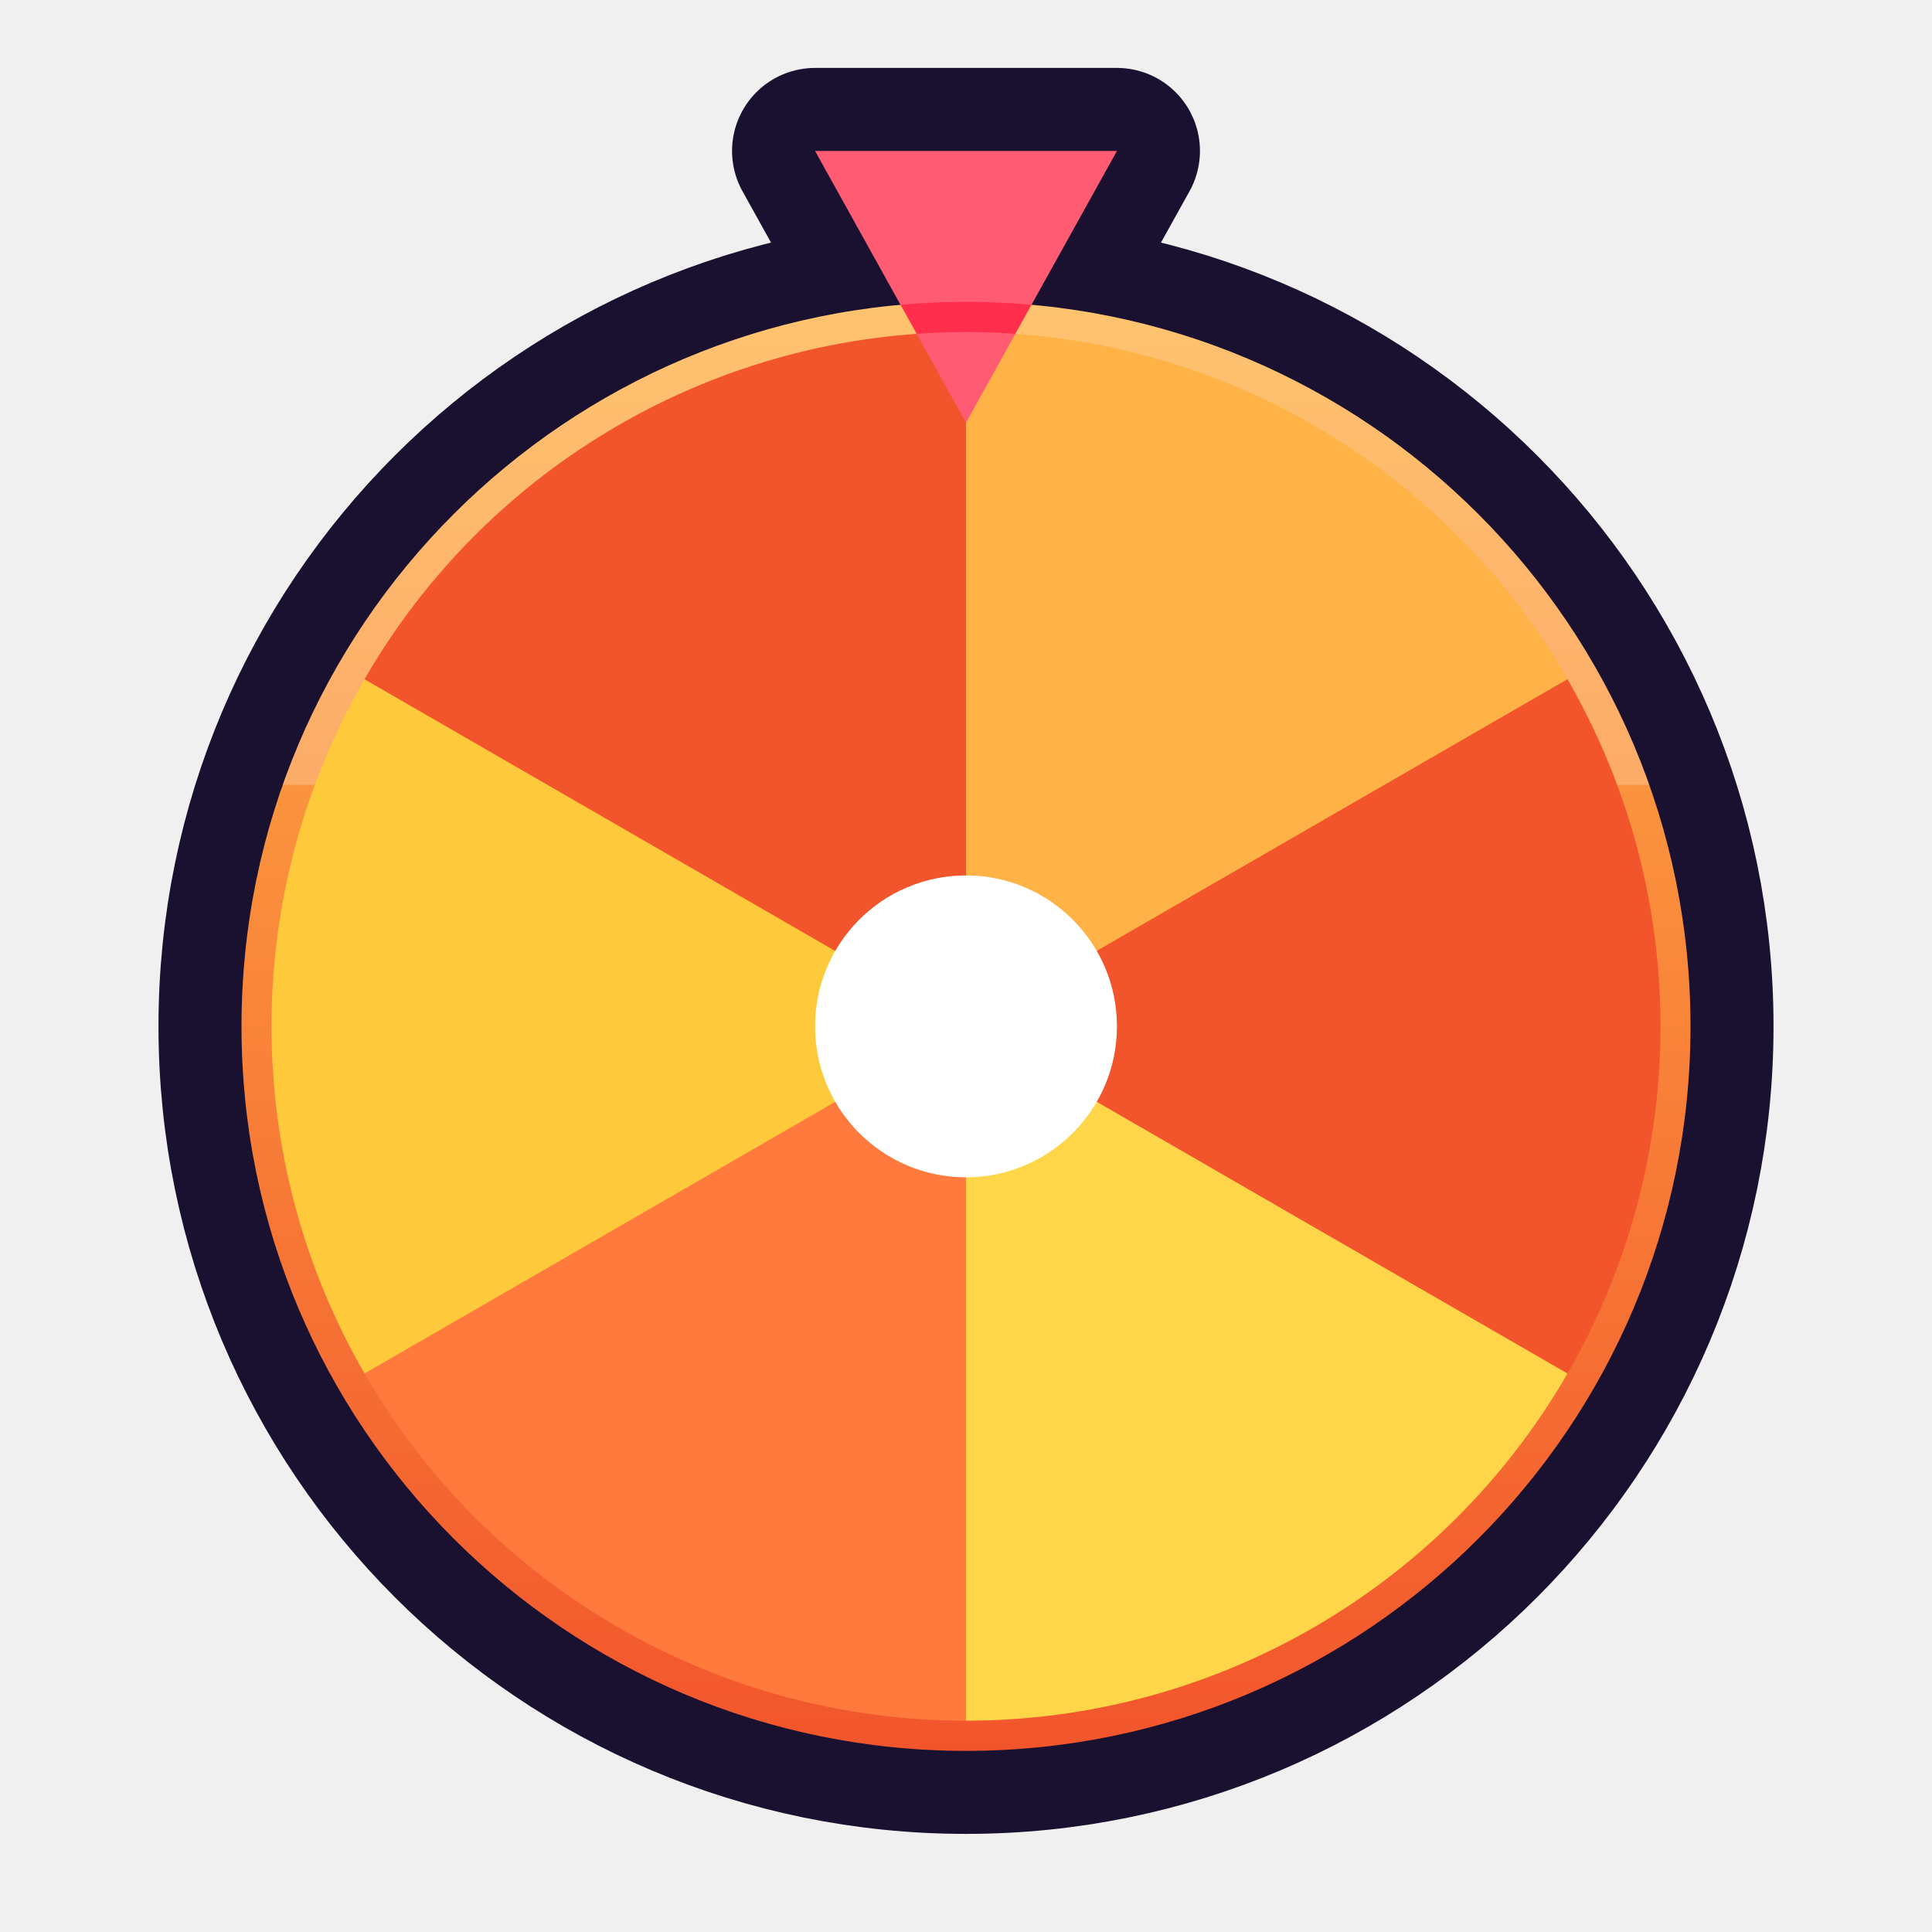
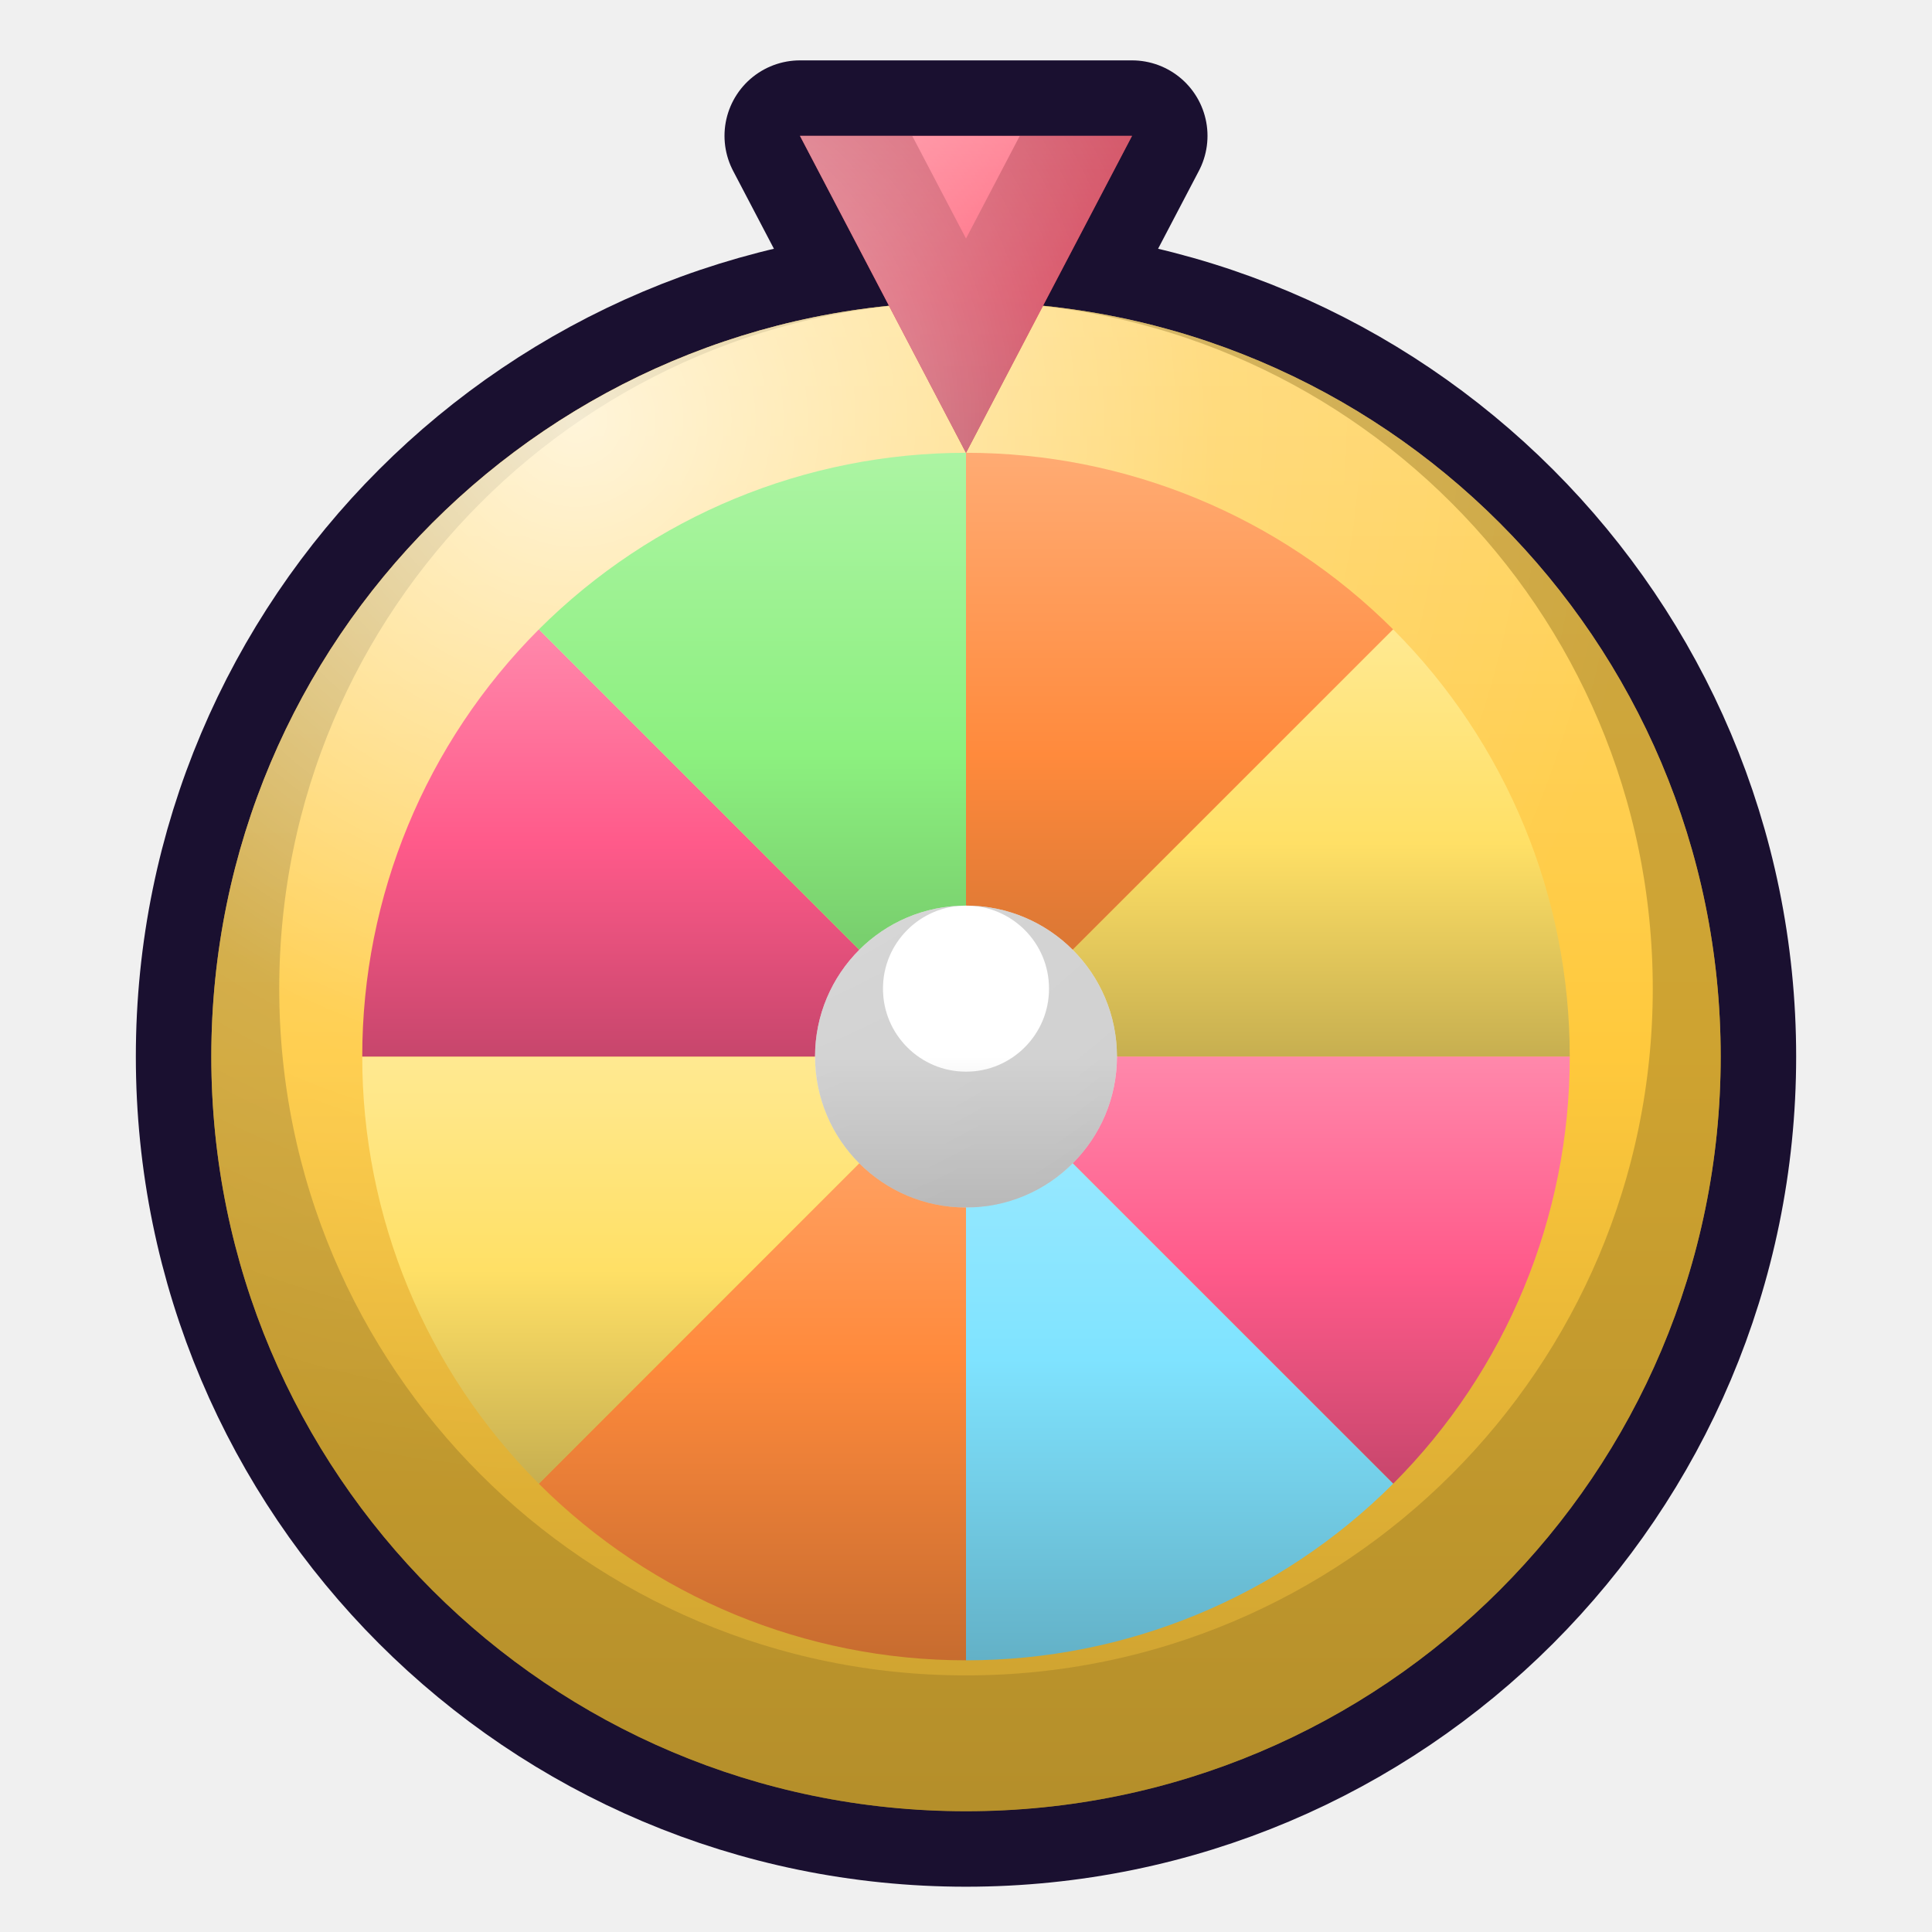
<svg xmlns="http://www.w3.org/2000/svg" viewBox="0 0 256 256" width="256" height="256">
  <defs>
-     <linearGradient id="g" x1="0" y1="0" x2="0" y2="1">
-       <stop offset="0" stop-color="#FFB347" />
-       <stop offset="1" stop-color="#F2552C" />
+     <linearGradient id="g0" x1="0" y1="0" x2="0" y2="1">
+       <stop offset="0" stop-color="#FFD873" />
+       <stop offset="0.5" stop-color="#FFC93C" />
+       <stop offset="1" stop-color="#C79D2F" />
    </linearGradient>
-     <clipPath id="c">
-       <path d="M32 136 A96 96 0 1 0 224 136 A96 96 0 1 0 32 136 Z" />
-       <path d="M128 136 L128.0 44.0 A92 92 0 0 1 207.7 90.0 Z" />
-       <path d="M128 136 L207.7 90.0 A92 92 0 0 1 207.7 182.0 Z" />
-       <path d="M128 136 L207.7 182.0 A92 92 0 0 1 128.0 228.0 Z" />
-       <path d="M128 136 L128.0 228.0 A92 92 0 0 1 48.3 182.0 Z" />
-       <path d="M128 136 L48.3 182.0 A92 92 0 0 1 48.3 90.0 Z" />
-       <path d="M128 136 L48.3 90.0 A92 92 0 0 1 128.0 44.0 Z" />
-       <path d="M108 136 A20 20 0 1 0 148 136 A20 20 0 1 0 108 136 Z" />
-       <path d="M108.0 20.0 L148.0 20.0 L128.0 56.0 Z" />
+     <clipPath id="c0">
+       <path d="M28 140 A100 100 0 1 0 228 140 A100 100 0 1 0 28 140 Z" />
    </clipPath>
+     <radialGradient id="h0" cx="0.3" cy="0.22" r="0.55">
+       <stop offset="0" stop-color="#FFFFFF" stop-opacity="0.75" />
+       <stop offset="0.6" stop-color="#FFFFFF" stop-opacity="0.12" />
+       <stop offset="1" stop-color="#FFFFFF" stop-opacity="0" />
+     </radialGradient>
+     <linearGradient id="g1" x1="0" y1="0" x2="0" y2="1">
+       <stop offset="0" stop-color="#FFAB73" />
+       <stop offset="0.5" stop-color="#FF8A3C" />
+       <stop offset="1" stop-color="#C76C2F" />
+     </linearGradient>
+     <clipPath id="c1">
+       <path d="M128 140 L128.0 60.0 A80 80 0 0 1 184.6 83.4 Z" />
+     </clipPath>
+     <radialGradient id="h1" cx="0.3" cy="0.22" r="0.55">
+       <stop offset="0" stop-color="#FFFFFF" stop-opacity="0.75" />
+       <stop offset="0.6" stop-color="#FFFFFF" stop-opacity="0.12" />
+       <stop offset="1" stop-color="#FFFFFF" stop-opacity="0" />
+     </radialGradient>
+     <linearGradient id="g2" x1="0" y1="0" x2="0" y2="1">
+       <stop offset="0" stop-color="#FFE991" />
+       <stop offset="0.5" stop-color="#FFE066" />
+       <stop offset="1" stop-color="#C7AF50" />
+     </linearGradient>
+     <clipPath id="c2">
+       <path d="M128 140 L184.6 83.4 A80 80 0 0 1 208.0 140.0 Z" />
+     </clipPath>
+     <radialGradient id="h2" cx="0.3" cy="0.22" r="0.55">
+       <stop offset="0" stop-color="#FFFFFF" stop-opacity="0.75" />
+       <stop offset="0.6" stop-color="#FFFFFF" stop-opacity="0.12" />
+       <stop offset="1" stop-color="#FFFFFF" stop-opacity="0" />
+     </radialGradient>
+     <linearGradient id="g3" x1="0" y1="0" x2="0" y2="1">
+       <stop offset="0" stop-color="#FF88AB" />
+       <stop offset="0.5" stop-color="#FF5A8A" />
+       <stop offset="1" stop-color="#C7466C" />
+     </linearGradient>
+     <clipPath id="c3">
+       <path d="M128 140 L208.0 140.0 A80 80 0 0 1 184.6 196.6 Z" />
+     </clipPath>
+     <radialGradient id="h3" cx="0.3" cy="0.22" r="0.55">
+       <stop offset="0" stop-color="#FFFFFF" stop-opacity="0.75" />
+       <stop offset="0.6" stop-color="#FFFFFF" stop-opacity="0.12" />
+       <stop offset="1" stop-color="#FFFFFF" stop-opacity="0" />
+     </radialGradient>
+     <linearGradient id="g4" x1="0" y1="0" x2="0" y2="1">
+       <stop offset="0" stop-color="#A3EBFF" />
+       <stop offset="0.5" stop-color="#7FE3FF" />
+       <stop offset="1" stop-color="#63B1C7" />
+     </linearGradient>
+     <clipPath id="c4">
+       <path d="M128 140 L184.6 196.6 A80 80 0 0 1 128.0 220.0 Z" />
+     </clipPath>
+     <radialGradient id="h4" cx="0.3" cy="0.22" r="0.55">
+       <stop offset="0" stop-color="#FFFFFF" stop-opacity="0.75" />
+       <stop offset="0.6" stop-color="#FFFFFF" stop-opacity="0.12" />
+       <stop offset="1" stop-color="#FFFFFF" stop-opacity="0" />
+     </radialGradient>
+     <linearGradient id="g5" x1="0" y1="0" x2="0" y2="1">
+       <stop offset="0" stop-color="#FFAB73" />
+       <stop offset="0.5" stop-color="#FF8A3C" />
+       <stop offset="1" stop-color="#C76C2F" />
+     </linearGradient>
+     <clipPath id="c5">
+       <path d="M128 140 L128.0 220.0 A80 80 0 0 1 71.4 196.6 Z" />
+     </clipPath>
+     <radialGradient id="h5" cx="0.3" cy="0.22" r="0.55">
+       <stop offset="0" stop-color="#FFFFFF" stop-opacity="0.75" />
+       <stop offset="0.6" stop-color="#FFFFFF" stop-opacity="0.12" />
+       <stop offset="1" stop-color="#FFFFFF" stop-opacity="0" />
+     </radialGradient>
+     <linearGradient id="g6" x1="0" y1="0" x2="0" y2="1">
+       <stop offset="0" stop-color="#FFE991" />
+       <stop offset="0.5" stop-color="#FFE066" />
+       <stop offset="1" stop-color="#C7AF50" />
+     </linearGradient>
+     <clipPath id="c6">
+       <path d="M128 140 L71.4 196.6 A80 80 0 0 1 48.0 140.0 Z" />
+     </clipPath>
+     <radialGradient id="h6" cx="0.3" cy="0.22" r="0.55">
+       <stop offset="0" stop-color="#FFFFFF" stop-opacity="0.75" />
+       <stop offset="0.6" stop-color="#FFFFFF" stop-opacity="0.12" />
+       <stop offset="1" stop-color="#FFFFFF" stop-opacity="0" />
+     </radialGradient>
+     <linearGradient id="g7" x1="0" y1="0" x2="0" y2="1">
+       <stop offset="0" stop-color="#FF88AB" />
+       <stop offset="0.5" stop-color="#FF5A8A" />
+       <stop offset="1" stop-color="#C7466C" />
+     </linearGradient>
+     <clipPath id="c7">
+       <path d="M128 140 L48.0 140.0 A80 80 0 0 1 71.4 83.4 Z" />
+     </clipPath>
+     <radialGradient id="h7" cx="0.3" cy="0.22" r="0.55">
+       <stop offset="0" stop-color="#FFFFFF" stop-opacity="0.75" />
+       <stop offset="0.6" stop-color="#FFFFFF" stop-opacity="0.12" />
+       <stop offset="1" stop-color="#FFFFFF" stop-opacity="0" />
+     </radialGradient>
+     <linearGradient id="g8" x1="0" y1="0" x2="0" y2="1">
+       <stop offset="0" stop-color="#ACF4A3" />
+       <stop offset="0.5" stop-color="#8CF07F" />
+       <stop offset="1" stop-color="#6DBB63" />
+     </linearGradient>
+     <clipPath id="c8">
+       <path d="M128 140 L71.4 83.4 A80 80 0 0 1 128.0 60.0 Z" />
+     </clipPath>
+     <radialGradient id="h8" cx="0.3" cy="0.22" r="0.55">
+       <stop offset="0" stop-color="#FFFFFF" stop-opacity="0.75" />
+       <stop offset="0.6" stop-color="#FFFFFF" stop-opacity="0.12" />
+       <stop offset="1" stop-color="#FFFFFF" stop-opacity="0" />
+     </radialGradient>
+     <linearGradient id="g9" x1="0" y1="0" x2="0" y2="1">
+       <stop offset="0" stop-color="#FFFFFF" />
+       <stop offset="0.5" stop-color="#FFFFFF" />
+       <stop offset="1" stop-color="#C7C7C7" />
+     </linearGradient>
+     <clipPath id="c9">
+       <path d="M108 140 A20 20 0 1 0 148 140 A20 20 0 1 0 108 140 Z" />
+     </clipPath>
+     <radialGradient id="h9" cx="0.3" cy="0.22" r="0.55">
+       <stop offset="0" stop-color="#FFFFFF" stop-opacity="0.75" />
+       <stop offset="0.6" stop-color="#FFFFFF" stop-opacity="0.12" />
+       <stop offset="1" stop-color="#FFFFFF" stop-opacity="0" />
+     </radialGradient>
+     <linearGradient id="g10" x1="0" y1="0" x2="0" y2="1">
+       <stop offset="0" stop-color="#FF697F" />
+       <stop offset="0.5" stop-color="#FF2E4D" />
+       <stop offset="1" stop-color="#C7243C" />
+     </linearGradient>
+     <clipPath id="c10">
+       <path d="M106.0 18.0 L150.0 18.0 L128.0 60.0 Z" />
+     </clipPath>
+     <radialGradient id="h10" cx="0.3" cy="0.22" r="0.55">
+       <stop offset="0" stop-color="#FFFFFF" stop-opacity="0.75" />
+       <stop offset="0.6" stop-color="#FFFFFF" stop-opacity="0.12" />
+       <stop offset="1" stop-color="#FFFFFF" stop-opacity="0" />
+     </radialGradient>
  </defs>
-   <g fill="#1A1030" opacity="0.45" transform="translate(0 10)">
-     <path d="M32 136 A96 96 0 1 0 224 136 A96 96 0 1 0 32 136 Z" />
-     <path d="M128 136 L128.0 44.0 A92 92 0 0 1 207.7 90.0 Z" />
-     <path d="M128 136 L207.7 90.0 A92 92 0 0 1 207.7 182.0 Z" />
-     <path d="M128 136 L207.7 182.0 A92 92 0 0 1 128.0 228.0 Z" />
-     <path d="M128 136 L128.0 228.0 A92 92 0 0 1 48.3 182.0 Z" />
-     <path d="M128 136 L48.3 182.0 A92 92 0 0 1 48.3 90.0 Z" />
-     <path d="M128 136 L48.3 90.0 A92 92 0 0 1 128.0 44.0 Z" />
-     <path d="M108 136 A20 20 0 1 0 148 136 A20 20 0 1 0 108 136 Z" />
-     <path d="M108.0 20.0 L148.0 20.0 L128.0 56.0 Z" />
+   <g fill="#1A1030" opacity="0.35" transform="translate(4 9)">
+     <path d="M28 140 A100 100 0 1 0 228 140 A100 100 0 1 0 28 140 Z" />
+     <path d="M128 140 L128.0 60.0 A80 80 0 0 1 184.6 83.4 Z" />
+     <path d="M128 140 L184.6 83.4 A80 80 0 0 1 208.0 140.0 Z" />
+     <path d="M128 140 L208.0 140.0 A80 80 0 0 1 184.6 196.6 Z" />
+     <path d="M128 140 L184.6 196.6 A80 80 0 0 1 128.0 220.0 Z" />
+     <path d="M128 140 L128.0 220.0 A80 80 0 0 1 71.4 196.6 Z" />
+     <path d="M128 140 L71.4 196.6 A80 80 0 0 1 48.0 140.0 Z" />
+     <path d="M128 140 L48.0 140.0 A80 80 0 0 1 71.4 83.4 Z" />
+     <path d="M128 140 L71.4 83.4 A80 80 0 0 1 128.0 60.0 Z" />
+     <path d="M108 140 A20 20 0 1 0 148 140 A20 20 0 1 0 108 140 Z" />
+     <path d="M106.0 18.0 L150.0 18.0 L128.0 60.0 Z" />
  </g>
-   <g fill="none" stroke="#1A1030" stroke-width="22" stroke-linejoin="round" stroke-linecap="round">
-     <path d="M32 136 A96 96 0 1 0 224 136 A96 96 0 1 0 32 136 Z" />
-     <path d="M128 136 L128.0 44.0 A92 92 0 0 1 207.7 90.0 Z" />
-     <path d="M128 136 L207.7 90.0 A92 92 0 0 1 207.7 182.0 Z" />
-     <path d="M128 136 L207.7 182.0 A92 92 0 0 1 128.0 228.0 Z" />
-     <path d="M128 136 L128.0 228.0 A92 92 0 0 1 48.3 182.0 Z" />
-     <path d="M128 136 L48.3 182.0 A92 92 0 0 1 48.3 90.0 Z" />
-     <path d="M128 136 L48.3 90.0 A92 92 0 0 1 128.0 44.0 Z" />
-     <path d="M108 136 A20 20 0 1 0 148 136 A20 20 0 1 0 108 136 Z" />
-     <path d="M108.0 20.0 L148.0 20.0 L128.0 56.0 Z" />
+   <g fill="none" stroke="#1A1030" stroke-width="20" stroke-linejoin="round" stroke-linecap="round">
+     <path d="M28 140 A100 100 0 1 0 228 140 A100 100 0 1 0 28 140 Z" />
+     <path d="M128 140 L128.0 60.0 A80 80 0 0 1 184.6 83.4 Z" />
+     <path d="M128 140 L184.6 83.4 A80 80 0 0 1 208.0 140.0 Z" />
+     <path d="M128 140 L208.0 140.0 A80 80 0 0 1 184.6 196.6 Z" />
+     <path d="M128 140 L184.6 196.6 A80 80 0 0 1 128.0 220.0 Z" />
+     <path d="M128 140 L128.0 220.0 A80 80 0 0 1 71.4 196.6 Z" />
+     <path d="M128 140 L71.4 196.6 A80 80 0 0 1 48.0 140.0 Z" />
+     <path d="M128 140 L48.0 140.0 A80 80 0 0 1 71.4 83.4 Z" />
+     <path d="M128 140 L71.4 83.4 A80 80 0 0 1 128.0 60.0 Z" />
+     <path d="M108 140 A20 20 0 1 0 148 140 A20 20 0 1 0 108 140 Z" />
+     <path d="M106.0 18.0 L150.0 18.0 L128.0 60.0 Z" />
  </g>
-   <path d="M32 136 A96 96 0 1 0 224 136 A96 96 0 1 0 32 136 Z" fill="url(#g)" />
-   <path d="M128 136 L128.0 44.0 A92 92 0 0 1 207.7 90.0 Z" fill="#FFB347" />
-   <path d="M128 136 L207.7 90.0 A92 92 0 0 1 207.7 182.0 Z" fill="#F2552C" />
-   <path d="M128 136 L207.7 182.0 A92 92 0 0 1 128.0 228.0 Z" fill="#FFD54A" />
-   <path d="M128 136 L128.0 228.0 A92 92 0 0 1 48.3 182.0 Z" fill="#FF7A3C" />
-   <path d="M128 136 L48.3 182.0 A92 92 0 0 1 48.3 90.0 Z" fill="#FFC93C" />
-   <path d="M128 136 L48.3 90.0 A92 92 0 0 1 128.0 44.0 Z" fill="#F2552C" />
-   <path d="M108 136 A20 20 0 1 0 148 136 A20 20 0 1 0 108 136 Z" fill="#FFFFFF" />
-   <path d="M108.0 20.0 L148.0 20.0 L128.0 56.0 Z" fill="#FF2E4D" />
-   <rect x="0" y="0" width="256" height="104" fill="#FFFFFF" opacity="0.22" clip-path="url(#c)" />
+   <path d="M28 140 A100 100 0 1 0 228 140 A100 100 0 1 0 28 140 Z" fill="url(#g0)" />
+   <g clip-path="url(#c0)">
+     <path d="M28 140 A100 100 0 1 0 228 140 A100 100 0 1 0 28 140 Z" fill="none" stroke="#A68327" stroke-width="18" transform="translate(0 -9)" opacity="0.55" />
+     <rect x="0" y="0" width="256" height="256" fill="url(#h0)" />
+   </g>
+   <path d="M128 140 L128.0 60.0 A80 80 0 0 1 184.6 83.4 Z" fill="url(#g1)" />
+   <path d="M128 140 L184.6 83.4 A80 80 0 0 1 208.0 140.0 Z" fill="url(#g2)" />
+   <path d="M128 140 L208.0 140.0 A80 80 0 0 1 184.6 196.6 Z" fill="url(#g3)" />
+   <path d="M128 140 L184.6 196.6 A80 80 0 0 1 128.0 220.0 Z" fill="url(#g4)" />
+   <path d="M128 140 L128.0 220.0 A80 80 0 0 1 71.4 196.6 Z" fill="url(#g5)" />
+   <path d="M128 140 L71.4 196.6 A80 80 0 0 1 48.0 140.0 Z" fill="url(#g6)" />
+   <path d="M128 140 L48.0 140.0 A80 80 0 0 1 71.4 83.4 Z" fill="url(#g7)" />
+   <path d="M128 140 L71.4 83.4 A80 80 0 0 1 128.0 60.0 Z" fill="url(#g8)" />
+   <path d="M108 140 A20 20 0 1 0 148 140 A20 20 0 1 0 108 140 Z" fill="url(#g9)" />
+   <g clip-path="url(#c9)">
+     <path d="M108 140 A20 20 0 1 0 148 140 A20 20 0 1 0 108 140 Z" fill="none" stroke="#A6A6A6" stroke-width="18" transform="translate(0 -9)" opacity="0.55" />
+     <rect x="0" y="0" width="256" height="256" fill="url(#h9)" />
+   </g>
+   <path d="M106.0 18.0 L150.0 18.0 L128.0 60.0 Z" fill="url(#g10)" />
+   <g clip-path="url(#c10)">
+     <path d="M106.0 18.0 L150.0 18.0 L128.0 60.0 Z" fill="none" stroke="#A61E32" stroke-width="18" transform="translate(0 -9)" opacity="0.55" />
+     <rect x="0" y="0" width="256" height="256" fill="url(#h10)" />
+   </g>
</svg>
